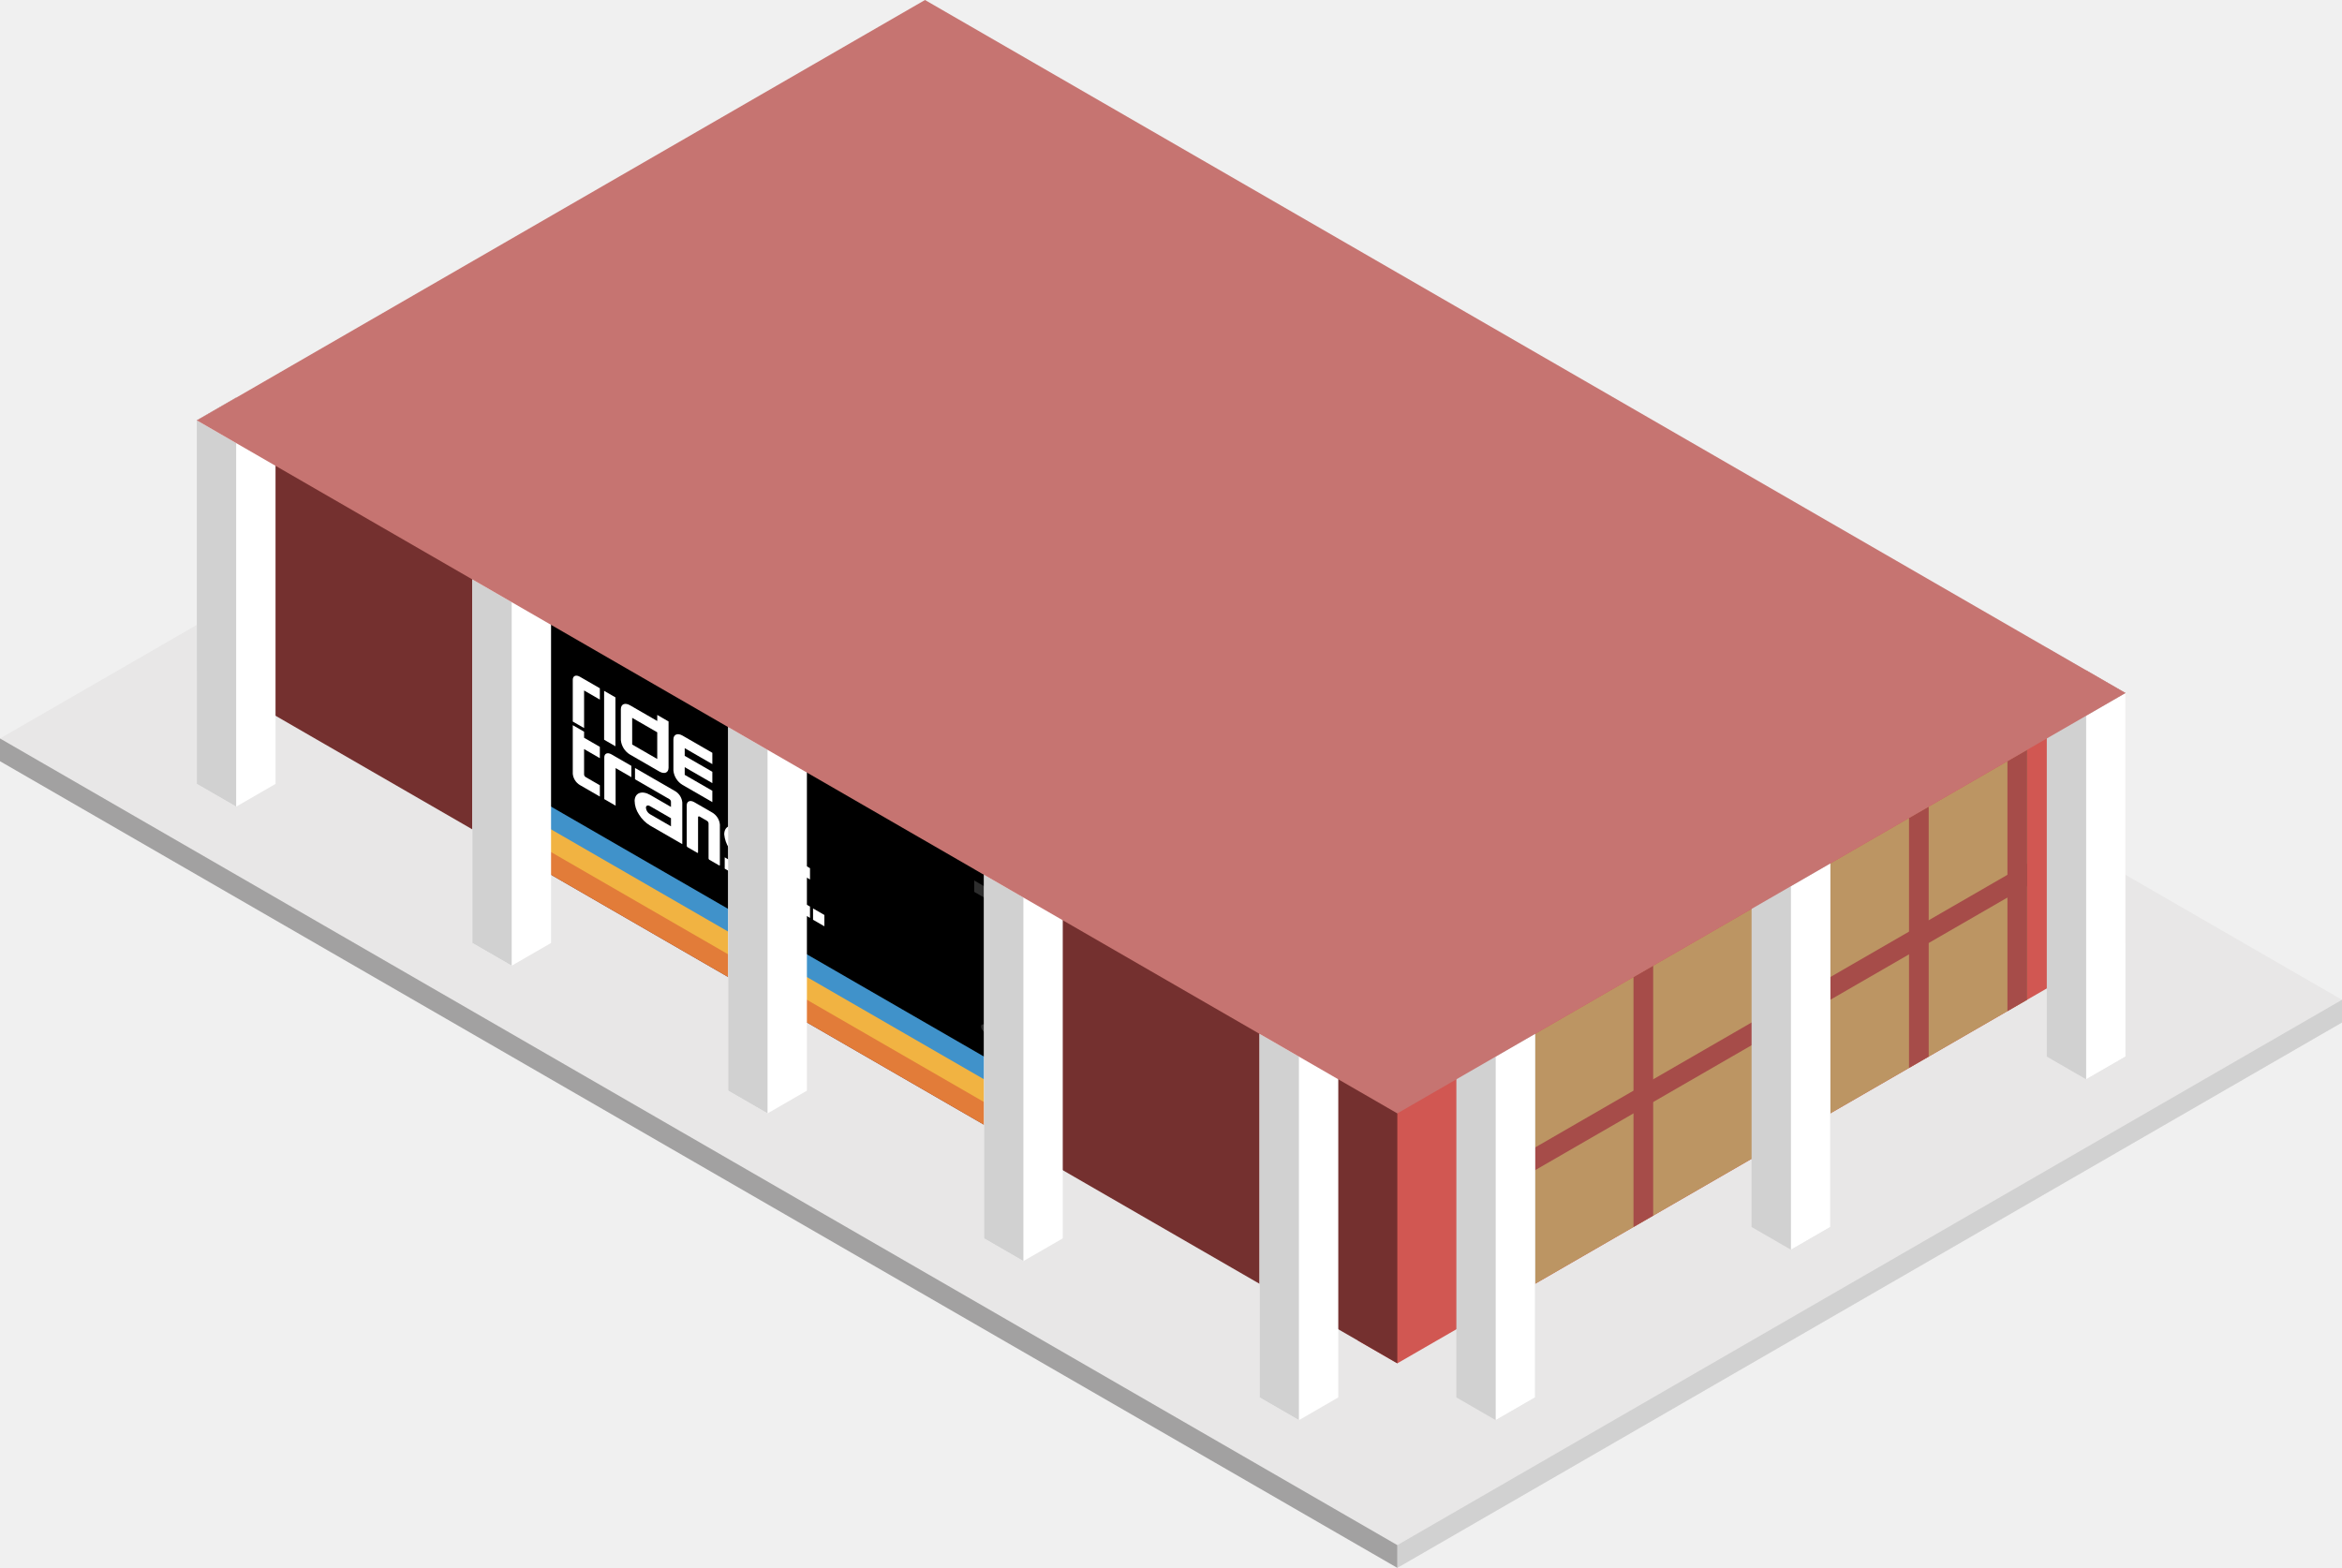
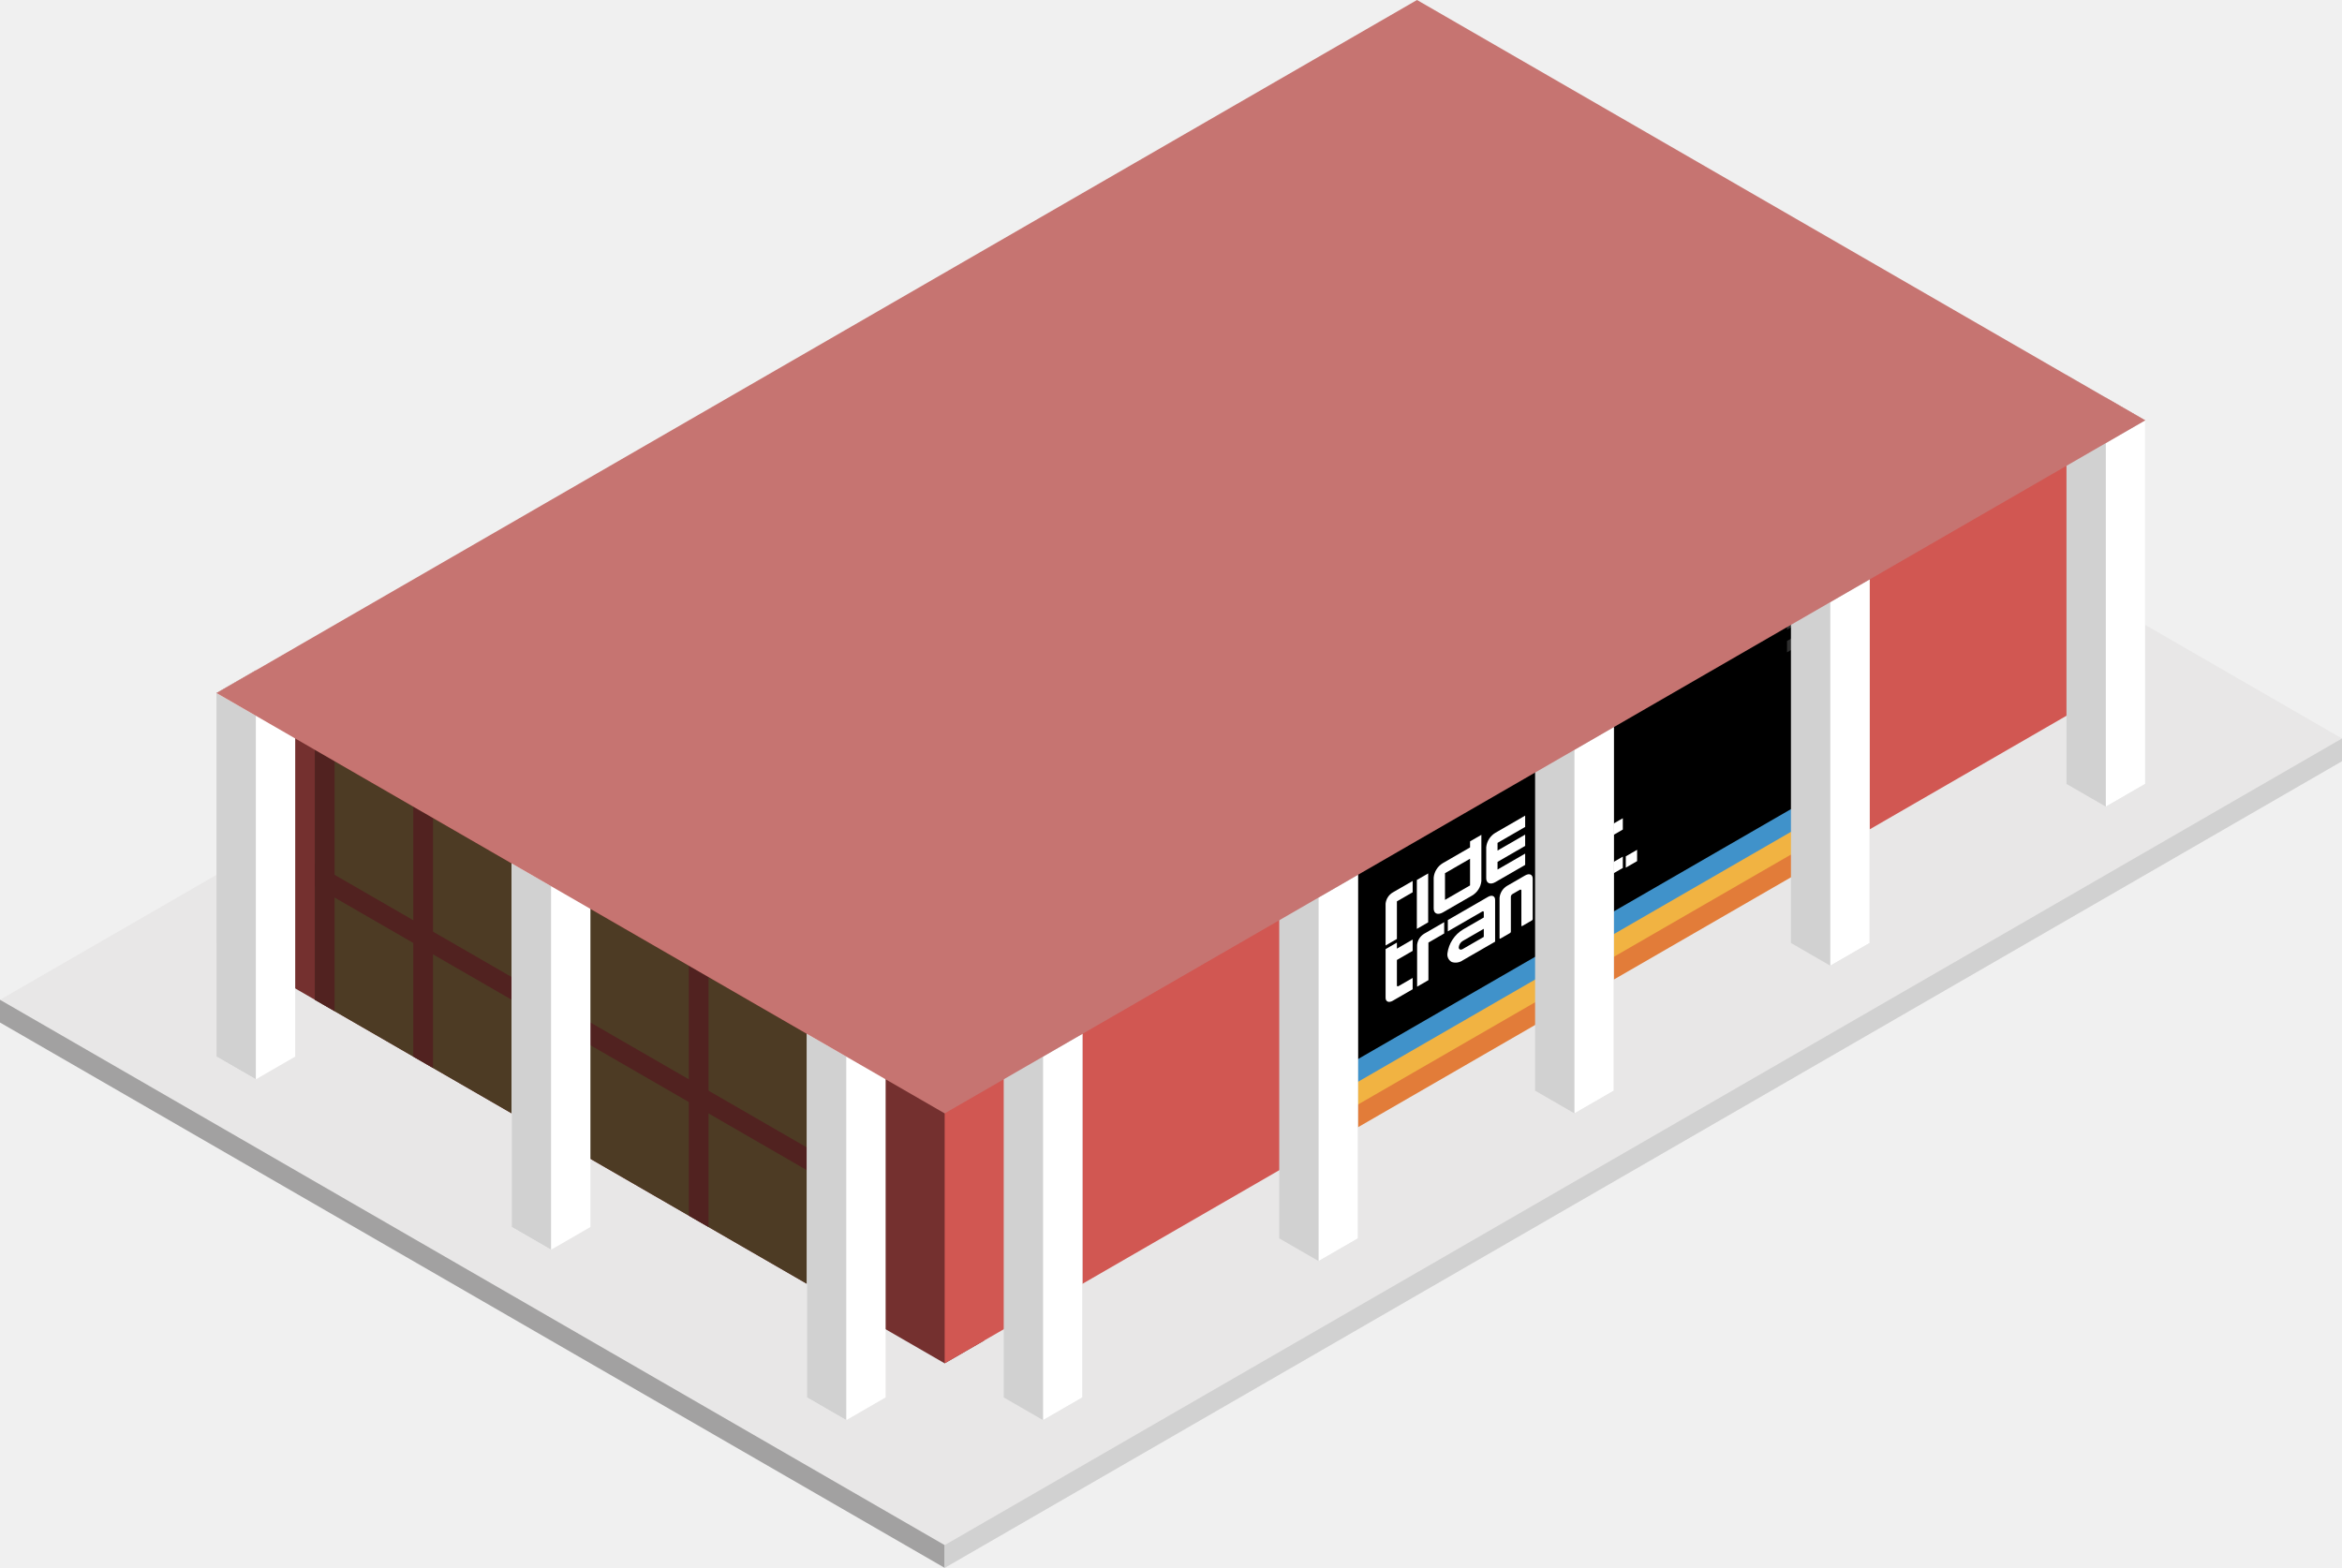
<svg xmlns="http://www.w3.org/2000/svg" id="Layer_1" data-name="Layer 1" viewBox="0 0 297.5 199.186">
  <defs>
    <style>
      .concrete-top {
        fill: #e8e7e7;
      }

-       .exterior-R-prim {
-         fill: #d15752;
-       }
- 
      .exterior-L-prim {
        fill: #74302f;
      }

-       .window-R-prim {
-         fill: #bc9563;
-       }
- 
-       .exterior-R-dark {
-         fill: #a64c49;
+       .exterior-R-prim {
+         fill: #d15752;
      }

      .cls-1 {
        fill: none;
      }

      .cls-2 {
        fill: #fff;
      }

      .cls-3 {
        fill: #e27c39;
      }

      .cls-4 {
        fill: #f1b342;
      }

      .cls-5 {
        fill: #4092ca;
      }

      .cls-6 {
        fill: #2e2e2e;
      }

+       .window-L-prim {
+         fill: #4d3b24;
+       }
+ 
+       .exterior-L-dark {
+         fill: #512220;
+       }
+ 
      .cls-7 {
        fill: #d1d1d1;
      }

      .concrete-left {
        fill: #a2a1a1;
      }

      .top-dark {
        fill: #c67471;
      }
    </style>
  </defs>
  <g id="Group">
-     <path id="Path" class="concrete-top" d="M0,96.706l177.5,102.48,120-69.282v-2.887L120,24.537,0,93.82Z" />
-     <path id="Path-2" data-name="Path" class="exterior-R-prim" d="M172.5,170.318l5,2.887L270,119.8V88.046l-5-2.887-87.5,50.518-5,2.887Z" />
-     <path id="Path-3" data-name="Path" class="exterior-L-prim" d="M177.5,173.205,25,85.159V53.405l5-2.887,147.5,85.159Z" />
-     <path id="Path-4" data-name="Path" class="window-R-prim" d="M190,165.988V134.234l67.5-38.971v31.754Z" />
-     <path id="Path-5" data-name="Path" class="exterior-R-dark" d="M257.5,109.697v2.887L190,151.554v-2.887Z" />
+     <path id="Path" class="concrete-top" d="M297.5,96.706,120,199.186,0,129.904v-2.887l177.5-102.48L297.5,93.82Z" />
+     <path id="Path-2" data-name="Path" class="exterior-L-prim" d="M125,170.318l-5,2.887L27.5,119.8V88.046l5-2.887L120,135.677l5,2.887Z" />
+     <path id="Path-3" data-name="Path" class="exterior-R-prim" d="M120,173.205,272.5,85.159V53.405l-5-2.887L120,135.677Z" />
    <g id="Group-2" data-name="Group">
-       <path id="Path-6" data-name="Path" d="M131.25,106.088,63.75,67.117v38.971l67.5,38.971Z" />
-       <g id="Artboard_1" data-name="Artboard 1">
-         <g id="Group-3" data-name="Group">
-           <path id="Path-7" data-name="Path" class="cls-1" d="M82.05,102.627a1.066,1.066,0,0,0,.513.81l2.67,1.541v-1.027L82.564,102.41C82.28,102.247,82.051,102.344,82.05,102.627Z" />
-           <polygon id="Rectangle" class="cls-1" points="80.281 91.198 83.464 93.035 83.464 96.423 80.281 94.586 80.281 91.198" />
-           <path id="Compound_Path" data-name="Compound Path" class="cls-2" d="M85.766,100.512l-5.102-2.946v1.438l4.364,2.52a.426.426,0,0,1,.205.324v.668L82.61,101c-1.062-.613-1.957-.288-1.996.723a3.242,3.242,0,0,0,.544,1.741,4.206,4.206,0,0,0,1.405,1.41l4.107,2.371v-5.308a1.878,1.878,0,0,0-.904-1.427Zm-.533,4.467-2.67-1.541a1.065,1.065,0,0,1-.513-.81c0-.284.23-.381.513-.217l2.67,1.541Z" />
-           <path id="Path-8" data-name="Path" class="cls-2" d="M76.763,96.218v5.308l1.437.83V97.581l2.002,1.156V97.299l-2.535-1.464C77.168,95.548,76.763,95.719,76.763,96.218Z" />
-           <path id="Path-9" data-name="Path" class="cls-2" d="M90.488,103.238l-2.296-1.326c-.528-.304-.956-.123-.957.404v5.151a.216.216,0,0,0,.104.164l1.23.71c.057.033.104.013.104-.044v-4.465c0-.114.092-.153.206-.087l.923.533a.427.427,0,0,1,.205.324v4.465a.216.216,0,0,0,.104.164l1.23.71c.057.033.104.013.104-.044v-5.151a1.987,1.987,0,0,0-.957-1.509Z" />
-           <polygon id="Rectangle-2" data-name="Rectangle" class="cls-2" points="97.428 107.258 98.865 108.088 98.865 114.3 97.428 113.47 97.428 107.258" />
-           <path id="Path-10" data-name="Path" class="cls-2" d="M72.758,86.359v5.308l1.438.83V87.722l2.002,1.156V87.441l-2.535-1.464c-.499-.288-.904-.117-.904.382Z" />
-           <polygon id="Rectangle-3" data-name="Rectangle" class="cls-2" points="76.739 87.766 78.176 88.596 78.176 94.809 76.739 93.979 76.739 87.766" />
-           <path id="Compound_Path-2" data-name="Compound Path" class="cls-2" d="M80.03,95.865,83.763,98.02c.642.37,1.162.15,1.163-.491V91.658l-1.437-.83v.77L80.03,89.602c-.642-.37-1.162-.15-1.163.491v3.938A2.415,2.415,0,0,0,80.03,95.865Zm.275-4.667,3.183,1.838v3.388l-3.183-1.838Z" />
-           <path id="Path-11" data-name="Path" class="cls-2" d="M90.488,100.465l-3.509-2.026V97.464l3.509,2.026V98.052l-3.509-2.026v-.975l3.509,2.026V95.64l-3.784-2.184c-.642-.37-1.162-.15-1.163.491v3.938a2.415,2.415,0,0,0,1.163,1.834l3.784,2.184Z" />
-           <path id="Path-12" data-name="Path" class="cls-2" d="M95.129,108.278l-1.235-.713a.958.958,0,0,1-.46-.727c0-.254.205-.342.46-.197L96.9,108.377V106.94l-3.006-1.736c-1.048-.603-1.896-.243-1.896.805a3.939,3.939,0,0,0,1.896,2.994l1.235.713a1.077,1.077,0,0,1,.424.488.478.478,0,0,1,0,.489c-.087.101-.249.1-.424-.001l-3.07-1.773v1.438l3.07,1.773c1.062.611,1.922.246,1.922-.816a3.993,3.993,0,0,0-1.922-3.035Z" />
-           <path id="Path-13" data-name="Path" class="cls-2" d="M74.196,92.959l-1.438-.83v6.18a1.879,1.879,0,0,0,.904,1.427l2.535,1.464V99.762l-1.797-1.037a.427.427,0,0,1-.205-.324V95.166l2.002,1.156V94.885l-2.002-1.156Z" />
-           <path id="Path-14" data-name="Path" class="cls-2" d="M100.891,108.371l-1.437-.83v6.18a1.878,1.878,0,0,0,.904,1.427l2.535,1.464v-1.437l-1.798-1.038a.424.424,0,0,1-.204-.322v-3.236l2.002,1.156v-1.437l-2.002-1.156Z" />
-           <polygon id="Rectangle-4" data-name="Rectangle" class="cls-2" points="103.28 115.411 104.717 116.241 104.717 117.679 103.28 116.849 103.28 115.411" />
-         </g>
-       </g>
-       <path id="Path-15" data-name="Path" class="cls-3" d="M63.75,103.201l67.5,38.971v4.33l-67.5-38.971Z" />
-       <path id="Path-16" data-name="Path" class="cls-4" d="M63.75,100.315l67.5,38.971v4.33l-67.5-38.971Z" />
-       <path id="Path-17" data-name="Path" class="cls-5" d="M63.75,98.871l67.5,38.971v2.887l-67.5-38.971Z" />
-       <path id="Path-18" data-name="Path" class="cls-6" d="M128.75,107.532l-5-2.887v5.773l5,2.887Z" />
-       <g id="Group-4" data-name="Group">
-         <path id="Path-19" data-name="Path" class="cls-6" d="M125.039,130.182h0c-.223-.129-.404-.024-.404.233h0a.893.893,0,0,0,.404.699h0c.223.129.404.024.404-.233h0A.893.893,0,0,0,125.039,130.182Z" />
-         <path id="Path-20" data-name="Path" class="cls-6" d="M126.25,130.881h0c-.223-.129-.404-.024-.404.233h0a.893.893,0,0,0,.404.699h0c.223.129.404.024.404-.233h0A.893.893,0,0,0,126.25,130.881Z" />
-         <path id="Path-21" data-name="Path" class="cls-6" d="M127.461,131.58h0c-.223-.129-.404-.024-.404.233h0a.893.893,0,0,0,.404.699h0c.223.129.404.024.404-.233h0A.893.893,0,0,0,127.461,131.58Z" />
-       </g>
-       <path id="Path-22" data-name="Path" class="cls-6" d="M128.75,114.748l-5-2.887v1.443l5,2.887Z" />
+       <path id="Path-4" data-name="Path" d="M234.5,67,167,105.971V144.943l67.5-38.972Z" />
+       <path id="Path-5" data-name="Path" class="cls-1" d="M185.301,120.35c0,.283.23.38.513.217l2.67-1.541v-1.027l-2.67,1.541A1.066,1.066,0,0,0,185.301,120.35Z" />
+       <polygon id="Rectangle" class="cls-1" points="183.521 111.136 186.704 109.298 186.704 112.687 183.521 114.525 183.521 111.136" />
+       <path id="Compound_Path" data-name="Compound Path" class="cls-2" d="M189.017,113.944l-5.102,2.945v1.438l4.364-2.52c.113-.065.205-.026.205.087v.667l-2.623,1.515a4.192,4.192,0,0,0-1.996,3.028,1.088,1.088,0,0,0,.544,1.113,1.572,1.572,0,0,0,1.405-.213l4.107-2.371v-5.307c0-.499-.405-.67-.904-.382Zm-.533,5.082-2.67,1.541c-.283.164-.513.067-.513-.217a1.066,1.066,0,0,1,.513-.81l2.67-1.541Z" />
+       <path id="Path-6" data-name="Path" class="cls-2" d="M180.013,120.046v5.308l1.437-.83v-4.775l2.003-1.156v-1.437l-2.536,1.464A1.877,1.877,0,0,0,180.013,120.046Z" />
+       <path id="Path-7" data-name="Path" class="cls-2" d="M193.739,111.217l-2.296,1.326a1.983,1.983,0,0,0-.957,1.509v5.151c0,.058.046.077.104.044l1.229-.71a.213.213,0,0,0,.104-.164v-4.464a.43.43,0,0,1,.206-.325l.924-.533c.113-.065.205-.027.205.087v4.465c0,.057.047.077.104.044l1.23-.71a.217.217,0,0,0,.104-.164v-5.151c-.001-.528-.429-.709-.957-.405Z" />
+       <polygon id="Rectangle-2" data-name="Rectangle" class="cls-2" points="200.669 107.396 202.106 106.566 202.106 112.78 200.669 113.61 200.669 107.396" />
+       <path id="Path-8" data-name="Path" class="cls-2" d="M176.009,114.812v5.307l1.437-.83v-4.774l2.002-1.156V111.921l-2.535,1.464a1.877,1.877,0,0,0-.904,1.427Z" />
+       <polygon id="Rectangle-3" data-name="Rectangle" class="cls-2" points="179.98 111.795 181.418 110.965 181.418 117.179 179.98 118.009 179.98 111.795" />
+       <path id="Compound_Path-2" data-name="Compound Path" class="cls-2" d="M183.281,115.921l3.732-2.155a2.417,2.417,0,0,0,1.163-1.834V106.061l-1.438.83v.77l-3.457,1.996a2.414,2.414,0,0,0-1.163,1.834v3.938C182.118,116.071,182.639,116.29,183.281,115.921Zm.274-4.985,3.183-1.838v3.389l-3.183,1.837Z" />
+       <path id="Path-9" data-name="Path" class="cls-2" d="M193.738,108.445l-3.509,2.026v-.975l3.509-2.026v-1.437l-3.509,2.025v-.975l3.509-2.026V103.62l-3.783,2.184a2.413,2.413,0,0,0-1.163,1.834v3.938c0,.641.521.861,1.163.491l3.783-2.184Z" />
+       <path id="Path-10" data-name="Path" class="cls-2" d="M198.379,110.9l-1.235.713c-.254.145-.46.057-.46-.197a.959.959,0,0,1,.46-.727l3.006-1.736v-1.437l-3.006,1.735a3.94,3.94,0,0,0-1.896,2.994c0,1.048.848,1.408,1.896.805l1.235-.713c.175-.101.336-.102.424-.001a.481.481,0,0,1,0,.489,1.085,1.085,0,0,1-.424.488l-3.07,1.772v1.438l3.07-1.773a3.993,3.993,0,0,0,1.922-3.034c0-1.062-.86-1.427-1.922-.816Z" />
+       <path id="Path-11" data-name="Path" class="cls-2" d="M177.446,119.751l-1.437.83v6.18c0,.499.405.67.904.383l2.535-1.464v-1.438l-1.796,1.038c-.114.065-.206.026-.206-.087v-3.234l2.002-1.156v-1.438l-2.002,1.156Z" />
+       <path id="Path-12" data-name="Path" class="cls-2" d="M204.142,104.338l-1.438.83v6.181c.001.498.405.669.905.382l2.535-1.464V108.83l-1.798,1.038c-.113.065-.204.026-.204-.086v-3.236l2.002-1.156v-1.438l-2.002,1.156Z" />
+       <polygon id="Rectangle-4" data-name="Rectangle" class="cls-2" points="206.521 108.793 207.958 107.963 207.958 109.401 206.521 110.231 206.521 108.793" />
+       <path id="Path-13" data-name="Path" class="cls-3" d="M167,142.056l67.5-38.971v4.33L167,146.386Z" />
+       <path id="Path-14" data-name="Path" class="cls-4" d="M167,139.169l67.5-38.971v4.33L167,143.499Z" />
+       <path id="Path-15" data-name="Path" class="cls-5" d="M167,137.726l67.5-38.972v2.887L167,140.612Z" />
+       <path id="Path-16" data-name="Path" class="cls-6" d="M232,71.33l-5,2.887v5.774l5-2.887Z" />
+       <path id="Path-17" data-name="Path" class="cls-6" d="M228.289,98.266h0a.893.893,0,0,0-.403.699h0c0,.257.181.362.403.233h0a.893.893,0,0,0,.404-.699h0C228.693,98.242,228.512,98.137,228.289,98.266Z" />
+       <path id="Path-18" data-name="Path" class="cls-6" d="M229.5,97.567h0a.893.893,0,0,0-.403.699h0c0,.257.181.361.403.233h0a.893.893,0,0,0,.404-.699h0C229.904,97.542,229.723,97.438,229.5,97.567Z" />
+       <path id="Path-19" data-name="Path" class="cls-6" d="M230.711,96.867h0a.895.895,0,0,0-.403.7h0c0,.257.181.361.403.233h0a.893.893,0,0,0,.404-.699h0C231.115,96.843,230.934,96.739,230.711,96.867Z" />
+       <path id="Path-20" data-name="Path" class="cls-6" d="M232,78.547l-5,2.887v1.443l5-2.886Z" />
    </g>
-     <path id="Path-23" data-name="Path" class="cls-7" d="M185,131.347l10-5.774v51.962l-5,2.887-5-2.887Z" />
-     <path id="Path-24" data-name="Path" class="cls-2" d="M170,131.347l-10-5.774v51.962l5,2.887,5-2.887Z" />
-     <path id="Path-25" data-name="Path" class="cls-2" d="M135,111.14l-10-5.774V157.328l5,2.887,5-2.887Z" />
-     <path id="Path-26" data-name="Path" class="cls-2" d="M102.5,92.376l-10-5.774v51.962l5,2.887,5-2.887Z" />
-     <path id="Path-27" data-name="Path" class="cls-2" d="M70,73.612,60,67.839V119.8l5,2.887L70,119.8Z" />
-     <path id="Path-28" data-name="Path" class="cls-2" d="M35,59.178V47.632L25,53.405V99.593l5,2.887,5-2.887Z" />
-     <path id="Path-29" data-name="Path" class="cls-7" d="M222.5,109.697l10-5.774v51.962l-5,2.887-5-2.887Z" />
-     <path id="Path-30" data-name="Path" class="cls-7" d="M260,82.272l10,5.774v46.188l-5,2.887-5-2.887Z" />
-     <path id="Path-31" data-name="Path" class="cls-2" d="M190,134.234l5-2.887v46.188l-5,2.887Z" />
-     <path id="Path-32" data-name="Path" class="cls-7" d="M165,134.234l-5-2.887v46.188l5,2.887Z" />
-     <path id="Path-33" data-name="Path" class="cls-7" d="M130,114.027l-5-2.887v46.188l5,2.887Z" />
-     <path id="Path-34" data-name="Path" class="cls-7" d="M97.5,95.263l-5-2.887v46.188l5,2.887Z" />
-     <path id="Path-35" data-name="Path" class="cls-7" d="M65,76.499l-5-2.887V119.8l5,2.887Z" />
-     <path id="Path-36" data-name="Path" class="cls-7" d="M30,56.292,25,53.405V99.593l5,2.887Z" />
-     <path id="Path-37" data-name="Path" class="cls-2" d="M227.5,112.583l5-2.887v46.188l-5,2.887Z" />
-     <path id="Path-38" data-name="Path" class="cls-2" d="M265,90.933l5-2.887v46.188l-5,2.887Z" />
-     <path id="Path-39" data-name="Path" class="exterior-R-dark" d="M257.5,127.017l-2.5,1.443V96.706l2.5-1.444Z" />
-     <path id="Path-40" data-name="Path" class="exterior-R-dark" d="M245,134.234l-2.5,1.443V103.923L245,102.48Z" />
-     <path id="Path-41" data-name="Path" class="exterior-R-dark" d="M210,154.441l-2.5,1.443V124.13l2.5-1.443Z" />
-     <path id="Path-42" data-name="Path" class="cls-7" d="M177.5,196.299v2.887l120-69.282v-2.887Z" />
-     <path id="Path-43" data-name="Path" class="concrete-left" d="M0,93.82v2.887l177.5,102.48v-2.887Z" />
-     <path id="anchor_25_141.451_245" class="top-dark" d="M25,53.405,117.5,0,270,88.046l-92.5,53.405Z" />
+     <path id="Path-21" data-name="Path" class="window-L-prim" d="M107.5,165.988V134.234L40,95.263v31.754Z" />
+     <path id="Path-22" data-name="Path" class="exterior-L-dark" d="M40,109.697v2.887l67.5,38.971v-2.887Z" />
+     <path id="Path-23" data-name="Path" class="cls-2" d="M112.5,131.347l-10-5.774v51.962l5,2.887,5-2.887Z" />
+     <path id="Path-24" data-name="Path" class="cls-7" d="M127.5,131.347l10-5.774v51.962l-5,2.887-5-2.887Z" />
+     <path id="Path-25" data-name="Path" class="cls-7" d="M162.5,111.14l10-5.774V157.328l-5,2.887-5-2.887Z" />
+     <path id="Path-26" data-name="Path" class="cls-7" d="M195,92.376l10-5.774v51.962l-5,2.887-5-2.887Z" />
+     <path id="Path-27" data-name="Path" class="cls-7" d="M227.5,73.612l10-5.774V119.8l-5,2.887-5-2.887Z" />
+     <path id="Path-28" data-name="Path" class="cls-7" d="M262.5,59.178V47.632l10,5.774V99.593l-5,2.887-5-2.887Z" />
+     <path id="Path-29" data-name="Path" class="cls-2" d="M75,109.697l-10-5.774v51.962l5,2.887,5-2.887Z" />
+     <path id="Path-30" data-name="Path" class="cls-2" d="M37.5,82.272l-10,5.774v46.188l5,2.887,5-2.887Z" />
+     <path id="Path-31" data-name="Path" class="cls-7" d="M107.5,134.234l-5-2.887v46.188l5,2.887Z" />
+     <path id="Path-32" data-name="Path" class="cls-2" d="M132.5,134.234l5-2.887v46.188l-5,2.887Z" />
+     <path id="Path-33" data-name="Path" class="cls-2" d="M167.5,114.027l5-2.887v46.188l-5,2.887Z" />
+     <path id="Path-34" data-name="Path" class="cls-2" d="M200,95.263l5-2.887v46.188l-5,2.887Z" />
+     <path id="Path-35" data-name="Path" class="cls-2" d="M232.5,76.499l5-2.887V119.8l-5,2.887Z" />
+     <path id="Path-36" data-name="Path" class="cls-2" d="M267.5,56.292l5-2.887V99.593l-5,2.887Z" />
+     <path id="Path-37" data-name="Path" class="cls-7" d="M70,112.583l-5-2.887v46.188l5,2.887Z" />
+     <path id="Path-38" data-name="Path" class="cls-7" d="M32.5,90.933l-5-2.887v46.188l5,2.887Z" />
+     <path id="Path-39" data-name="Path" class="exterior-L-dark" d="M40,127.017l2.5,1.443V96.706L40,95.263Z" />
+     <path id="Path-40" data-name="Path" class="exterior-L-dark" d="M52.5,134.234l2.5,1.443V103.923L52.5,102.48Z" />
+     <path id="Path-41" data-name="Path" class="exterior-L-dark" d="M87.5,154.441l2.5,1.443V124.13l-2.5-1.443Z" />
+     <path id="Path-42" data-name="Path" class="concrete-left" d="M120,196.299v2.887L0,129.904v-2.887Z" />
+     <path id="Path-43" data-name="Path" class="cls-7" d="M297.5,93.82v2.887L120,199.186v-2.887Z" />
+     <path id="anchor_27.5_141.451_245" class="top-dark" d="M272.5,53.405,180,0,27.5,88.046,120,141.451Z" />
  </g>
</svg>
